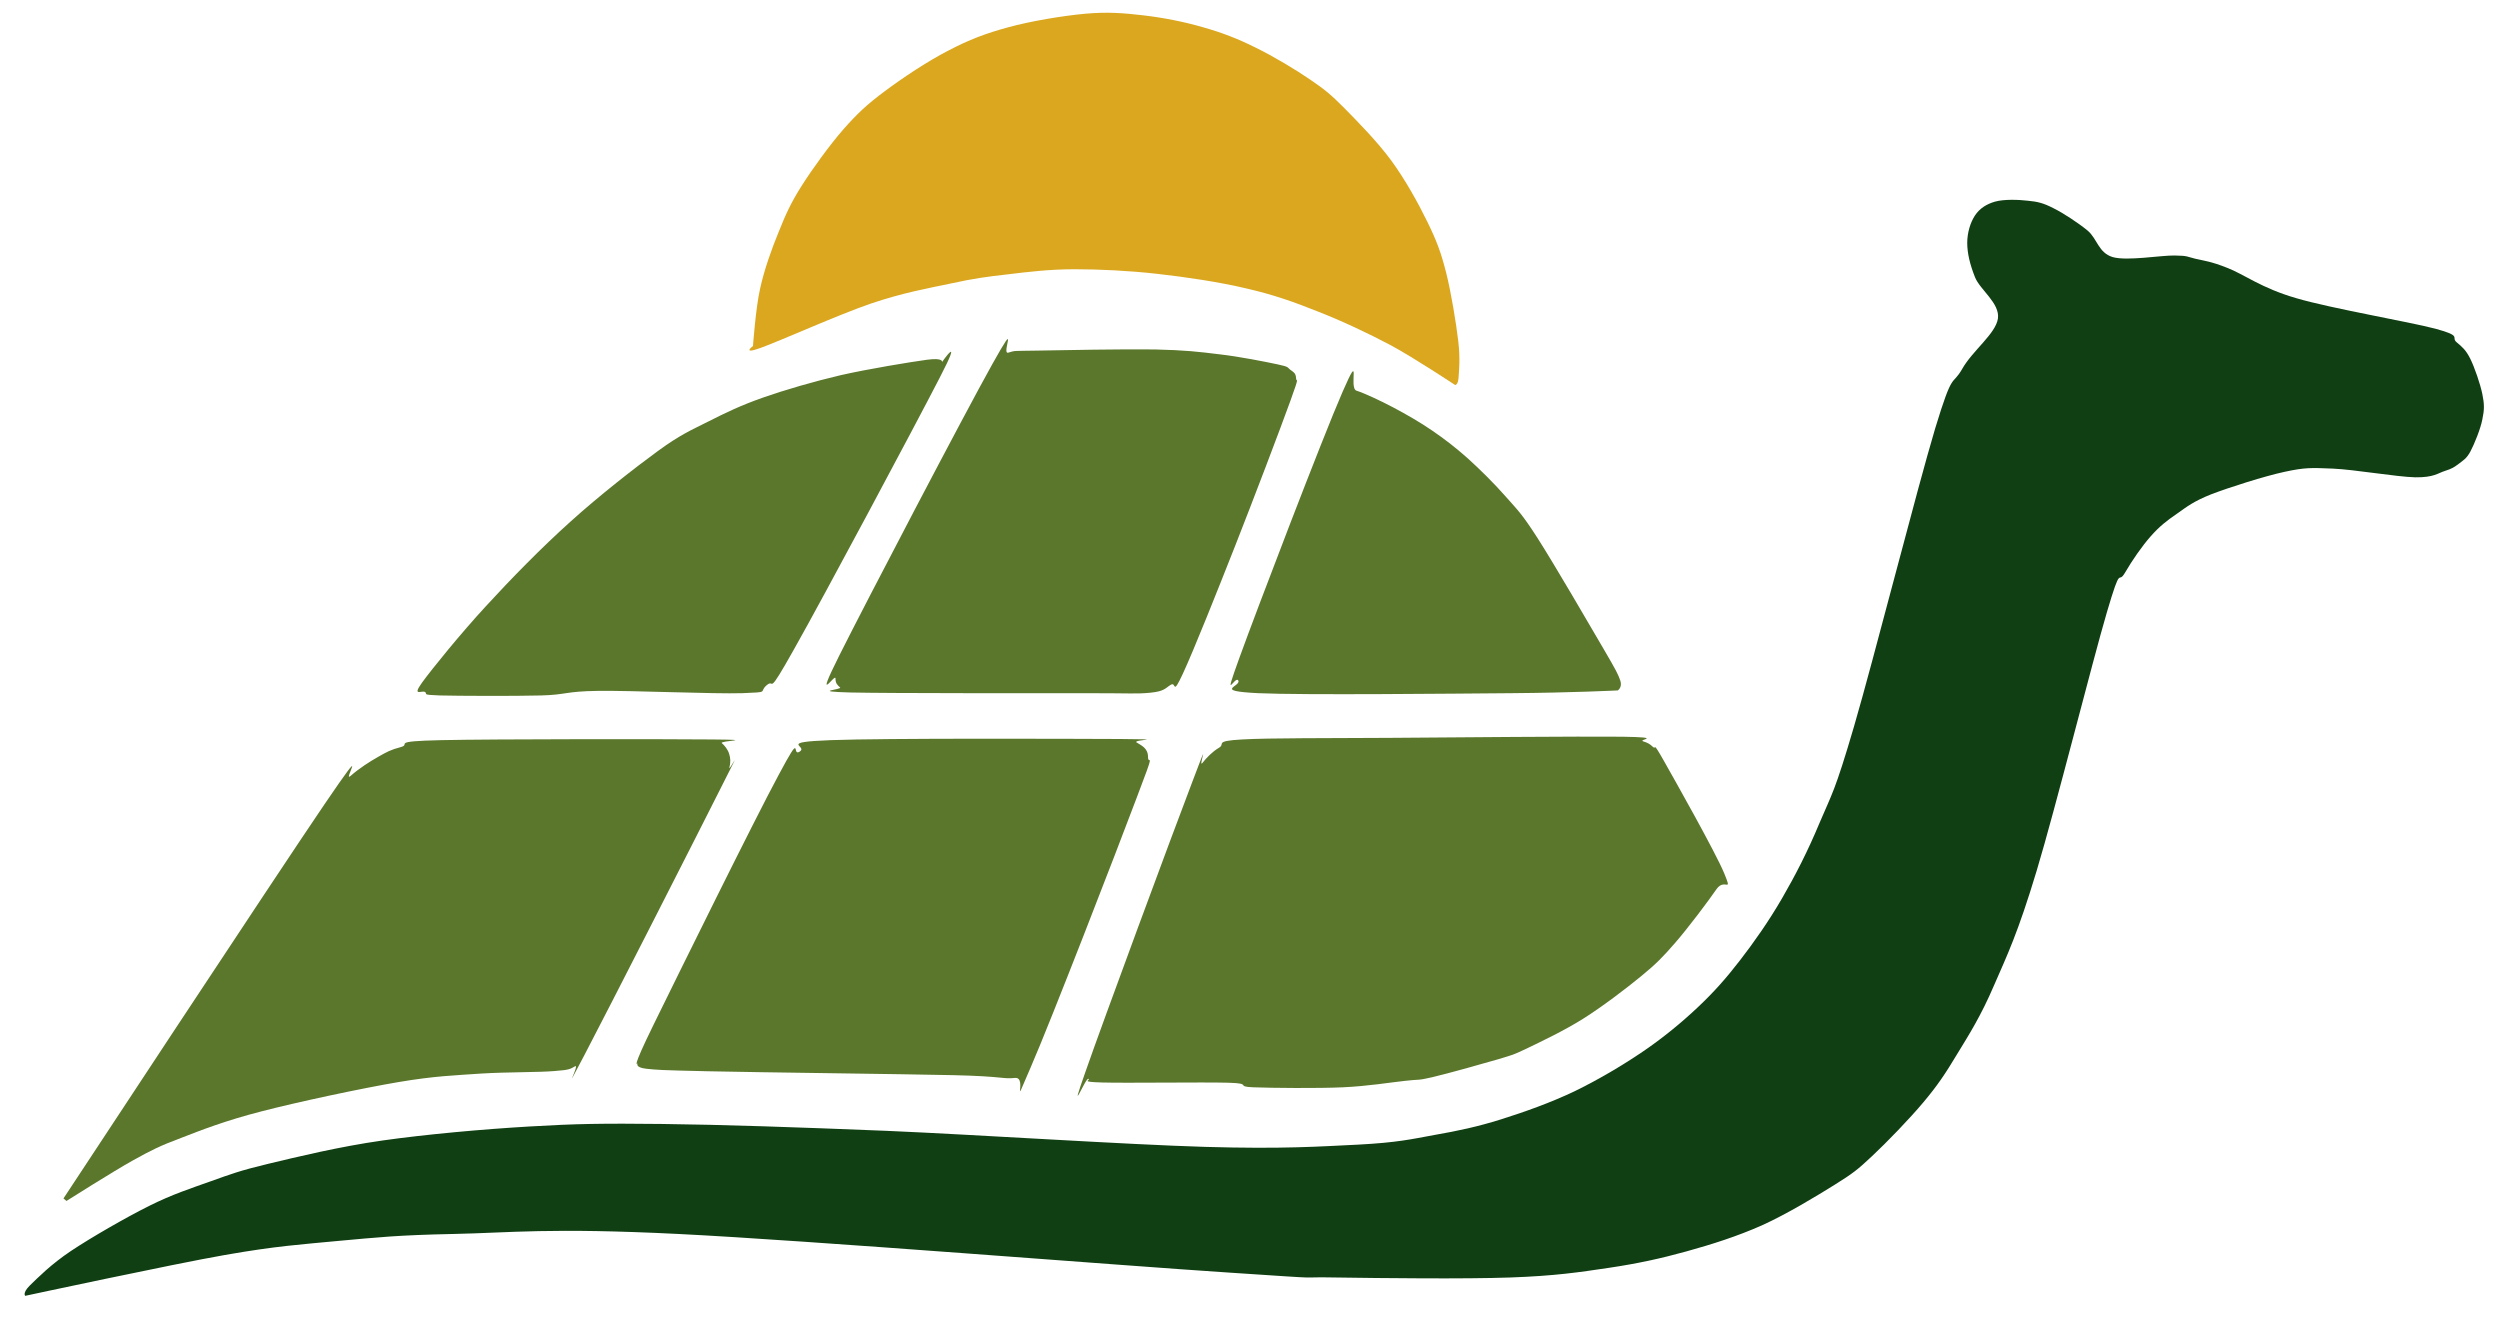
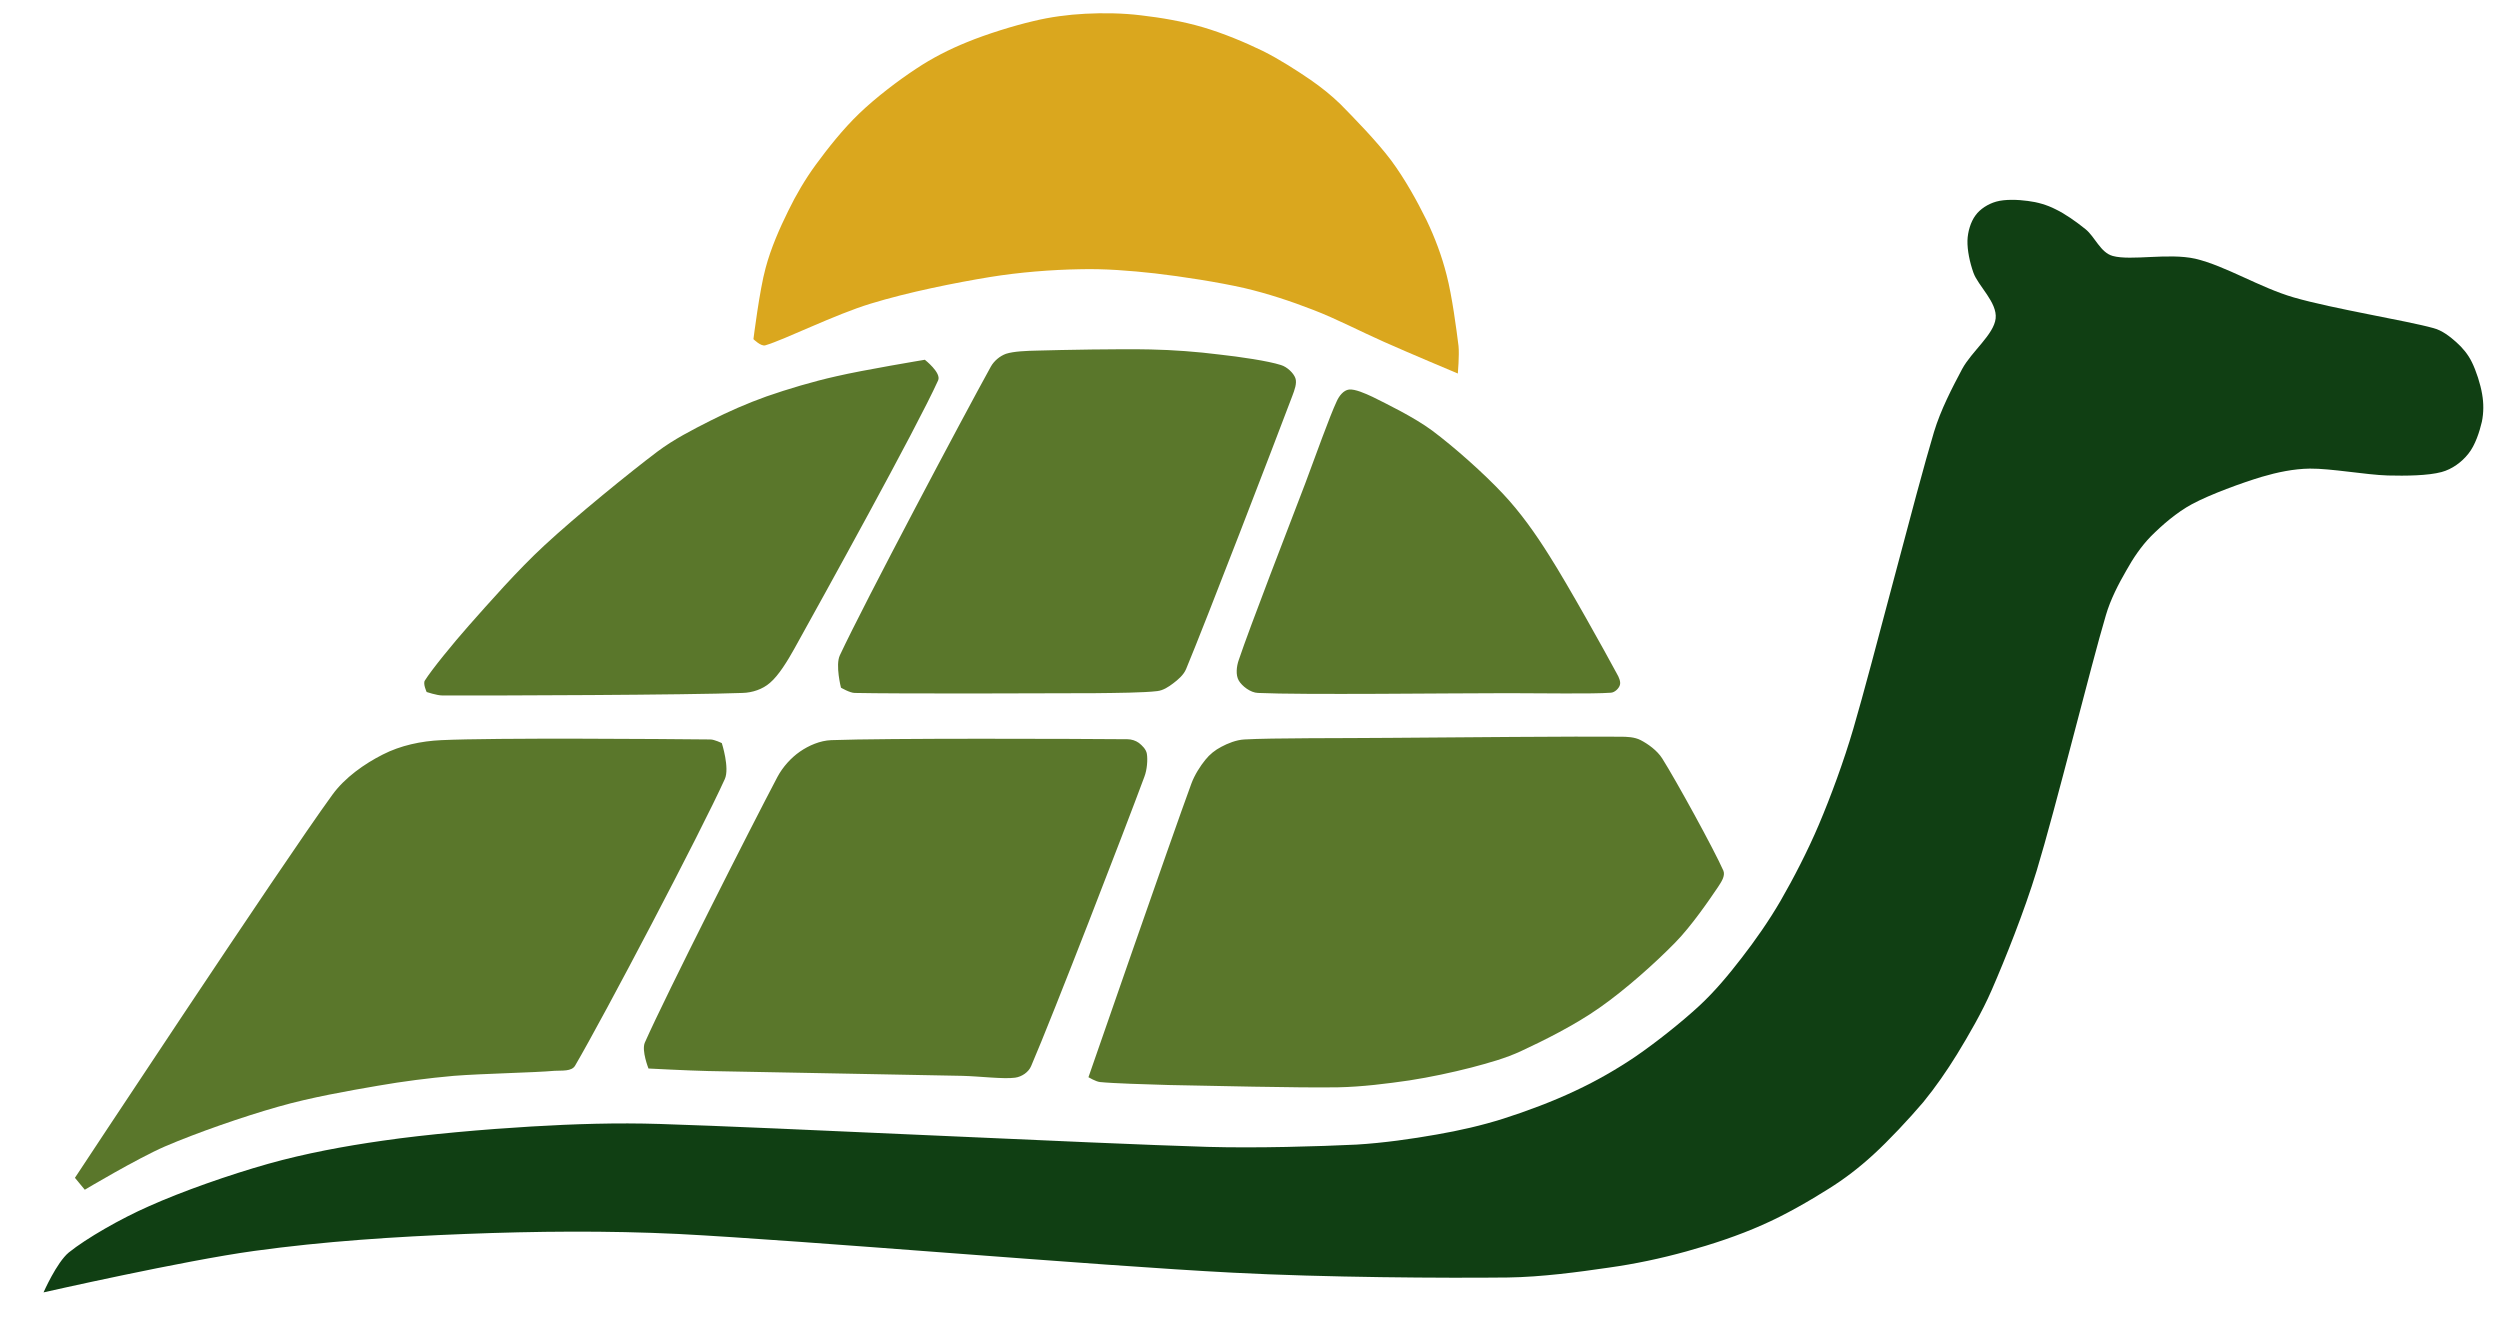
<svg xmlns="http://www.w3.org/2000/svg" viewBox="106 182 1091 575">
-   <path fill="#daa71e" fill-rule="evenodd" d="M579.5 188.0C589.4 187.1 596.4 187.7 605.0 188.7C613.6 189.7 622.8 191.5 631.0 193.9C639.2 196.2 646.2 198.9 654.0 202.8C661.8 206.6 671.6 212.5 678.0 216.9C684.4 221.3 686.6 223.1 692.5 229.0C698.3 234.9 707.0 243.7 713.1 252.0C719.2 260.3 725.0 270.8 729.0 279.0C733.0 287.2 734.9 292.3 737.1 301.0C739.3 309.7 741.5 323.3 742.4 331.0C743.3 338.7 742.7 343.8 742.5 347.0C742.2 350.2 741.0 350.0 741.0 350.0C741.0 350.0 723.0 338.1 713.0 332.7C703.0 327.4 691.5 322.0 681.0 317.9C670.5 313.7 661.7 310.6 650.0 307.9C638.3 305.1 623.5 302.9 611.0 301.5C598.5 300.1 585.8 299.5 575.0 299.5C564.2 299.5 555.0 300.6 546.0 301.7C537.0 302.7 531.0 303.5 521.0 305.7C511.0 307.8 499.8 309.8 486.0 314.5C472.2 319.2 446.6 330.7 438.0 333.8C429.4 336.9 434.6 333.0 434.6 333.0C434.6 333.0 435.8 316.3 437.7 308.0C439.5 299.7 442.8 290.5 445.9 283.0C448.9 275.5 451.2 270.4 455.9 263.0C460.6 255.6 468.0 245.4 474.0 238.5C480.0 231.7 484.3 227.6 492.0 221.9C499.7 216.1 511.0 208.6 520.0 204.0C529.0 199.3 536.1 196.6 546.0 193.9C555.9 191.2 569.7 188.9 579.5 188.0Z" />
-   <path fill="#5a772b" fill-rule="evenodd" d="M558.7 335.0C569.4 334.8 596.8 334.3 610.0 334.5C623.2 334.8 629.1 335.5 638.0 336.6C646.9 337.6 658.3 339.9 663.5 341.0C668.7 342.1 667.7 342.3 669.0 343.3C670.3 344.3 671.5 344.7 671.6 347.0C671.6 349.3 673.5 344.8 669.1 357.0C664.7 369.2 652.9 400.2 645.1 420.0C637.3 439.8 626.9 465.9 622.2 476.0C617.5 486.1 619.4 479.4 617.0 480.8C614.6 482.2 614.3 483.7 608.0 484.3C601.7 484.9 600.8 484.5 579.0 484.5C557.2 484.5 494.7 484.6 477.0 484.2C459.3 483.7 473.7 483.0 472.6 482.0C471.5 481.0 470.6 480.3 470.6 478.0C470.5 475.7 460.9 490.8 472.3 468.0C483.7 445.2 526.7 363.0 539.0 341.0C551.3 319.0 542.7 336.9 546.0 335.9C549.3 334.9 548.1 335.2 558.7 335.0ZM510.5 339.0C517.9 338.0 517.1 340.0 517.1 340.0C517.1 340.0 526.8 326.2 516.0 347.0C505.3 367.8 465.3 442.7 452.7 465.0C440.2 487.3 444.4 477.8 440.6 481.0C436.9 484.2 442.3 484.0 430.0 484.5C417.7 484.9 381.7 483.3 367.0 483.5C352.3 483.7 353.5 485.2 342.0 485.5C330.5 485.8 306.4 485.7 298.0 485.5C289.6 485.2 292.8 484.9 291.5 484.0C290.2 483.1 285.7 486.2 290.1 480.0C294.6 473.8 307.2 458.3 318.0 446.6C328.8 434.8 342.5 420.8 355.0 409.6C367.5 398.3 383.0 386.2 393.0 378.9C403.0 371.6 407.3 369.9 415.0 366.0C422.7 362.1 429.3 358.9 439.0 355.5C448.7 352.1 461.1 348.5 473.0 345.7C484.9 343.0 503.2 340.0 510.5 339.0ZM691.9 353.0C700.4 333.6 694.3 351.4 698.0 352.5C701.7 353.7 708.5 356.9 714.0 359.8C719.5 362.7 725.6 366.2 731.0 369.9C736.4 373.6 741.1 377.2 746.5 382.0C751.8 386.8 757.9 392.8 763.0 398.6C768.1 404.4 770.0 405.9 777.1 417.0C784.2 428.1 799.7 454.7 805.7 465.0C811.7 475.3 812.0 476.0 813.1 479.0C814.1 482.0 812.0 483.3 812.0 483.3C812.0 483.3 792.2 484.3 766.0 484.5C739.8 484.7 674.9 485.4 655.0 484.5C635.1 483.5 647.7 481.6 646.4 479.0C645.0 476.4 639.3 490.0 646.9 469.0C654.5 448.0 683.4 372.4 691.9 353.0ZM712.5 504.0C740.2 503.8 795.6 503.3 814.0 503.5C832.4 503.8 820.8 504.7 823.0 505.5C825.2 506.2 825.9 506.6 827.4 508.0C828.9 509.4 826.9 504.8 832.1 514.0C837.3 523.2 854.5 553.7 858.4 563.0C862.2 572.3 858.7 564.9 855.1 570.0C851.6 575.1 842.5 587.2 837.0 593.5C831.5 599.8 828.9 602.5 822.2 608.0C815.5 613.5 805.4 621.2 797.0 626.5C788.6 631.8 778.2 636.7 772.0 639.7C765.8 642.6 766.8 642.1 760.0 644.2C753.2 646.2 737.8 650.5 731.0 652.1C724.2 653.7 725.5 652.9 719.0 653.7C712.5 654.4 703.0 656.0 692.0 656.5C681.0 657.0 661.3 656.8 653.0 656.5C644.7 656.2 653.0 654.8 642.0 654.5C631.0 654.2 597.2 654.7 587.0 654.4C576.8 654.1 582.2 653.5 581.0 652.8C579.8 652.0 572.0 671.6 579.6 650.0C587.1 628.4 617.8 545.5 626.4 523.0C634.9 500.5 628.7 517.4 630.7 515.0C632.6 512.6 635.1 510.0 638.0 508.3C640.9 506.6 635.6 505.4 648.0 504.7C660.4 504.0 684.9 504.2 712.5 504.0ZM298.5 505.0C321.2 504.5 396.6 504.5 417.0 504.7C437.4 504.9 419.8 505.2 421.0 506.3C422.2 507.3 423.7 509.2 424.2 511.0C424.8 512.8 424.9 514.7 424.3 517.0C423.8 519.3 431.6 504.1 421.0 525.0C410.5 545.9 371.7 622.1 361.0 642.5C350.3 662.8 359.2 646.1 357.0 647.3C354.8 648.5 354.8 648.9 348.0 649.4C341.2 650.0 327.3 649.8 316.0 650.5C304.7 651.3 296.0 651.5 280.0 654.2C264.0 656.9 235.9 662.9 220.1 667.0C204.2 671.1 194.3 675.0 185.0 678.6C175.7 682.1 172.3 683.8 164.0 688.4C155.7 693.0 135.0 706.1 135.0 706.1C135.0 706.1 133.7 705.0 133.7 705.0C133.7 705.0 226.7 563.7 247.6 533.0C268.5 502.3 255.1 524.1 259.0 520.6C262.9 517.2 267.3 514.4 271.0 512.3C274.7 510.2 276.4 509.2 281.0 508.0C285.6 506.7 275.9 505.5 298.5 505.0ZM468.5 505.0C491.9 504.1 572.8 504.4 595.0 504.5C617.2 504.7 600.0 504.7 602.0 506.0C604.0 507.3 607.0 508.4 607.0 512.4C607.0 516.4 610.7 507.4 602.1 530.0C593.6 552.6 564.6 627.6 555.7 648.0C546.9 668.4 554.6 651.9 549.0 652.4C543.4 653.0 544.3 651.7 522.0 651.2C499.7 650.7 437.3 650.0 415.0 649.5C392.7 649.0 393.1 648.9 388.0 648.4C382.9 647.8 384.3 646.0 384.3 646.0C384.3 646.0 381.0 650.0 391.3 629.0C401.6 608.0 435.2 539.8 445.9 520.0C456.5 500.2 451.2 512.5 455.0 510.0C458.8 507.5 445.2 505.9 468.5 505.0Z" />
-   <path fill="#103f13" fill-rule="evenodd" d="M976.6 270.0C980.5 268.9 986.8 269.1 991.0 269.6C995.2 270.0 997.7 270.6 1002.0 272.8C1006.3 274.9 1012.7 279.1 1017.0 282.6C1021.3 286.2 1021.7 292.3 1028.0 294.2C1034.3 296.0 1049.0 293.4 1055.0 293.5C1061.0 293.6 1060.2 294.0 1064.0 294.9C1067.8 295.8 1070.7 296.0 1078.0 298.9C1085.3 301.7 1092.8 307.7 1108.0 312.1C1123.2 316.6 1157.3 322.4 1169.0 325.5C1180.7 328.7 1175.5 329.1 1178.0 331.3C1180.5 333.4 1182.1 334.7 1184.0 338.5C1185.9 342.3 1188.4 349.6 1189.3 354.0C1190.2 358.4 1190.2 360.8 1189.3 365.0C1188.5 369.2 1185.8 375.8 1184.1 379.0C1182.4 382.2 1180.9 382.9 1179.0 384.4C1177.1 385.8 1176.2 386.5 1173.0 387.5C1169.8 388.5 1168.2 390.4 1160.0 390.3C1151.8 390.1 1133.5 386.9 1124.0 386.5C1114.5 386.1 1111.8 386.0 1103.0 387.9C1094.2 389.8 1078.8 394.7 1071.0 397.7C1063.2 400.8 1060.4 403.1 1056.0 406.2C1051.6 409.2 1048.4 411.7 1044.6 416.0C1040.8 420.3 1036.5 426.5 1033.3 432.0C1030.1 437.5 1031.9 427.3 1025.5 449.0C1019.1 470.7 1003.0 534.8 994.8 562.0C986.6 589.2 982.0 598.7 976.2 612.0C970.5 625.3 965.3 633.5 960.1 642.0C955.0 650.5 951.6 655.6 945.4 663.0C939.2 670.4 929.4 680.5 923.0 686.5C916.6 692.5 914.7 694.0 906.7 699.0C898.7 704.0 885.8 711.8 875.0 716.7C864.2 721.5 853.2 725.0 842.0 728.1C830.8 731.2 820.8 733.4 808.0 735.3C795.2 737.2 784.8 738.8 765.0 739.5C745.2 740.2 709.3 739.8 689.0 739.5C668.7 739.1 690.8 740.6 643.0 737.4C595.2 734.3 458.5 723.3 402.0 720.5C345.5 717.7 328.7 720.0 304.0 720.5C279.3 721.0 270.7 722.0 254.0 723.5C237.3 725.1 226.8 725.7 204.0 729.7C181.2 733.7 117.0 747.5 117.0 747.5C117.0 747.5 115.7 746.3 119.0 743.0C122.4 739.7 128.3 733.7 137.0 727.9C145.7 722.1 160.8 713.4 171.0 708.3C181.2 703.2 189.3 700.6 198.0 697.5C206.7 694.4 210.5 692.9 223.0 689.9C235.5 686.9 254.0 682.4 273.0 679.7C292.0 677.0 316.7 674.8 337.0 673.6C357.3 672.4 369.0 672.2 395.0 672.5C421.0 672.8 453.5 673.9 493.0 675.5C532.5 677.2 597.7 681.5 632.0 682.5C666.3 683.5 682.3 682.3 699.0 681.5C715.7 680.6 721.7 679.2 732.0 677.3C742.3 675.5 750.8 673.7 761.0 670.5C771.2 667.3 782.7 663.2 793.0 658.3C803.3 653.3 813.8 647.1 822.8 641.0C831.8 634.9 839.9 628.2 847.0 621.5C854.1 614.8 859.3 608.9 865.4 601.0C871.5 593.1 877.9 584.0 883.7 574.0C889.5 564.0 894.9 553.5 900.1 541.0C905.4 528.5 906.7 527.7 915.1 499.0C923.5 470.3 942.7 395.0 950.5 369.0C958.4 343.0 957.7 351.0 962.3 343.0C966.8 335.0 976.9 327.7 977.9 321.0C978.8 314.3 970.1 308.5 967.9 303.0C965.7 297.5 964.5 292.5 964.5 288.0C964.5 283.5 965.9 279.0 967.9 276.0C969.9 273.0 972.8 271.1 976.6 270.0Z" />
+   <path fill="#daa71e" fill-rule="evenodd" d="M579.6 188.0C587.4 187.6 595.9 187.7 604.0 188.7C612.6 189.7 622.2 191.3 631.0 193.9C639.8 196.5 649.2 200.4 657.0 204.2C664.3 207.8 672.3 213.0 678.0 216.9C682.6 220.1 687.0 223.6 691.0 227.5C696.8 233.4 706.8 243.6 713.1 252.0C719.1 260.1 724.4 269.7 728.5 278.0C732.2 285.7 735.2 293.7 737.3 302.0C739.7 311.2 741.6 325.8 742.5 333.0C742.9 337.0 742.2 345.0 742.2 345.0C742.2 345.0 720.5 335.9 710.0 331.2C699.6 326.6 689.2 321.1 679.0 317.2C669.2 313.4 659.2 310.1 649.0 307.7C637.5 305.1 622.0 302.7 610.0 301.3C599.1 300.1 588.0 299.2 577.0 299.5C565.0 299.7 550.9 300.8 538.0 302.9C522.8 305.4 502.3 309.5 486.0 314.5C470.2 319.3 448.5 330.2 440.0 332.7C438.1 333.3 434.8 330.0 434.8 330.0C434.8 330.0 437.5 308.3 440.1 299.0C442.4 290.3 446.3 281.5 450.0 274.0C453.4 267.0 457.4 260.2 462.0 253.9C467.2 246.8 473.9 238.3 481.0 231.5C488.3 224.5 497.9 217.2 505.8 212.0C512.7 207.4 520.3 203.5 528.0 200.4C536.5 196.9 548.4 193.2 557.0 191.2C564.4 189.4 572.0 188.4 579.6 188.0Z" />
+   <path fill="#5a772b" fill-rule="evenodd" d="M558.6 335.0C569.1 334.7 594.8 334.2 608.0 334.5C618.0 334.7 628.5 335.5 638.0 336.7C647.1 337.7 659.4 339.5 665.0 341.3C667.7 342.1 670.5 344.8 671.3 347.0C672.1 349.2 670.9 352.3 670.0 354.7C662.0 375.9 632.3 453.1 623.6 474.0C622.5 476.6 620.1 478.6 618.0 480.2C615.9 481.8 613.6 483.3 611.0 483.6C605.3 484.3 593.0 484.4 584.0 484.5C562.0 484.6 497.5 484.8 479.0 484.4C476.9 484.4 473.0 482.1 473.0 482.1C473.0 482.1 470.5 472.3 472.5 468.0C483.4 444.7 526.3 363.9 538.4 342.0C539.8 339.5 542.3 337.4 545.0 336.4C548.4 335.3 554.0 335.1 558.6 335.0ZM509.6 339.0C509.6 339.0 516.9 344.7 515.4 348.0C505.9 369.0 464.9 443.0 452.7 465.0C449.7 470.4 445.8 476.8 442.0 480.0C438.8 482.8 434.3 484.3 430.0 484.4C406.2 485.3 322.0 485.6 299.0 485.5C296.7 485.5 292.2 484.0 292.2 484.0C292.2 484.0 290.5 480.4 291.4 479.0C294.4 474.2 303.8 462.7 310.6 455.0C319.3 445.2 331.8 430.9 343.6 420.0C357.3 407.3 380.9 388.1 393.0 379.0C400.1 373.7 408.1 369.6 416.0 365.6C423.9 361.6 432.1 358.0 440.5 355.0C449.7 351.8 460.7 348.5 471.0 346.2C482.5 343.5 509.6 339.0 509.6 339.0ZM694.7 352.0C697.3 351.7 701.8 353.7 705.0 355.2C711.0 358.2 723.0 364.0 731.0 369.9C740.5 377.0 753.5 388.5 762.0 397.6C769.6 405.7 776.1 414.9 782.0 424.3C790.3 437.3 806.5 466.5 811.6 476.0C812.5 477.5 813.4 479.6 812.9 481.0C812.5 482.4 810.7 484.2 809.0 484.3C800.8 484.9 779.0 484.5 764.0 484.5C738.3 484.5 674.6 485.3 655.0 484.4C651.7 484.3 648.0 481.4 646.6 479.0C645.2 476.6 645.6 472.8 646.6 470.0C651.4 455.7 668.4 411.8 675.6 393.0C680.1 381.0 686.2 363.8 689.4 357.0C690.4 354.8 692.3 352.3 694.7 352.0ZM712.6 504.0C739.9 503.8 794.8 503.3 813.0 503.5C816.0 503.5 819.3 503.6 822.0 505.0C825.1 506.6 829.2 509.5 831.4 513.0C837.4 522.5 854.0 552.7 858.1 562.0C859.0 564.3 857.1 567.0 855.8 569.0C852.3 574.2 844.2 586.1 837.0 593.4C828.4 602.2 815.2 614.0 804.0 621.8C793.4 629.3 779.3 636.3 770.0 640.6C763.0 643.9 755.5 645.9 748.0 647.9C739.8 650.0 730.1 652.1 721.0 653.5C711.3 654.9 700.4 656.3 690.0 656.5C672.5 656.8 633.3 655.8 616.0 655.5C606.0 655.2 591.8 654.8 586.0 654.2C584.2 654.0 581.0 652.1 581.0 652.1C581.0 652.1 617.4 547.1 625.9 524.0C627.3 520.2 629.8 516.3 632.0 513.6C633.9 511.2 636.3 509.3 639.0 507.9C641.8 506.4 645.5 504.9 649.0 504.7C661.3 504.0 691.4 504.2 712.6 504.0ZM298.6 505.0C322.4 503.9 395.6 504.5 416.0 504.7C417.8 504.7 421.0 506.3 421.0 506.3C421.0 506.3 424.5 517.2 422.3 522.0C411.7 545.4 369.4 625.8 357.0 647.0C355.5 649.7 351.1 649.1 348.0 649.3C339.2 650.1 316.8 650.5 304.0 651.5C292.9 652.5 281.9 653.9 271.0 655.8C258.2 658.0 241.6 660.9 227.3 665.0C211.8 669.4 192.0 676.3 178.0 682.3C165.8 687.6 143.0 701.2 143.0 701.2C143.0 701.2 138.7 696.0 138.7 696.0C138.7 696.0 228.6 559.7 251.0 528.9C256.5 521.3 265.1 515.3 273.0 511.3C280.8 507.3 289.8 505.4 298.6 505.0ZM468.7 505.0C492.5 504.1 575.6 504.4 598.0 504.6C599.8 504.6 601.6 505.2 603.0 506.2C604.4 507.3 606.2 509.0 606.5 511.0C606.9 513.5 606.6 517.9 605.4 521.0C597.0 543.7 565.4 625.4 556.0 647.2C554.9 649.9 551.9 651.9 549.0 652.3C544.0 653.0 533.7 651.7 526.0 651.5C503.7 651.0 437.8 649.9 415.0 649.4C406.3 649.2 389.0 648.3 389.0 648.3C389.0 648.3 385.9 640.5 387.4 637.0C396.8 615.8 434.1 542.2 445.3 521.0C447.6 516.7 451.2 512.7 455.1 510.0C459.0 507.3 463.9 505.2 468.7 505.0Z" />
+   <path fill="#103f13" fill-rule="evenodd" d="M977.1 270.0C980.9 268.9 986.7 269.1 991.0 269.7C995.1 270.2 999.3 271.4 1003.0 273.3C1007.2 275.3 1012.0 278.7 1016.1 282.0C1020.3 285.4 1022.6 292.2 1028.0 293.7C1036.0 295.9 1052.3 292.3 1064.0 294.9C1077.2 298.0 1092.2 307.5 1107.0 311.8C1124.3 316.8 1156.2 321.9 1168.0 325.2C1171.8 326.2 1175.2 328.9 1178.0 331.4C1180.7 333.8 1183.1 336.7 1184.7 340.0C1186.6 343.8 1188.5 349.7 1189.2 354.0C1189.9 357.9 1189.9 362.1 1189.1 366.0C1188.1 370.3 1186.2 376.3 1183.2 380.0C1180.3 383.7 1176.0 386.8 1171.5 388.0C1165.6 389.6 1155.8 389.7 1148.0 389.5C1138.4 389.2 1123.2 386.4 1114.0 386.5C1106.9 386.6 1099.8 388.1 1093.0 390.1C1084.4 392.7 1070.6 397.7 1062.6 402.0C1055.9 405.6 1049.5 411.2 1044.7 416.0C1040.4 420.4 1036.9 425.6 1033.9 431.0C1030.6 436.7 1027.0 443.6 1025.0 450.5C1018.5 472.3 1003.1 534.7 994.8 562.0C989.4 579.7 981.0 600.7 975.2 614.0C971.0 623.7 965.1 633.8 960.1 642.0C955.6 649.3 950.7 656.4 945.3 663.0C939.1 670.3 930.3 679.7 923.4 686.0C917.4 691.5 910.9 696.5 904.0 700.8C895.9 705.9 885.1 712.2 875.0 716.6C864.7 721.2 853.2 725.0 842.0 728.1C830.8 731.2 819.5 733.6 808.0 735.2C795.0 737.1 778.7 739.3 764.0 739.5C736.7 739.8 684.0 739.5 644.0 737.4C583.7 734.3 457.8 723.4 402.0 720.5C371.0 719.0 339.8 719.3 309.0 720.5C278.3 721.7 247.5 723.7 217.0 727.9C186.3 732.1 125.0 746.0 125.0 746.0C125.0 746.0 130.7 733.0 136.0 728.6C143.7 722.4 158.7 713.8 171.0 708.4C185.5 701.9 206.0 694.7 223.0 689.9C239.4 685.3 256.2 682.2 273.0 679.8C292.2 677.0 317.8 674.8 338.0 673.6C356.6 672.5 375.3 671.9 394.0 672.5C443.2 674.0 582.3 681.0 633.0 682.5C654.7 683.1 681.3 682.3 698.0 681.5C709.7 680.8 722.3 679.0 733.0 677.1C742.8 675.4 752.5 673.2 762.0 670.2C772.1 667.0 783.8 662.6 793.5 658.0C802.7 653.7 811.6 648.6 820.0 642.9C829.0 636.7 839.8 628.1 847.5 621.0C854.3 614.7 860.3 607.5 866.0 600.1C871.9 592.5 878.0 583.8 883.1 575.0C888.7 565.3 894.9 553.3 899.7 542.0C905.0 529.5 910.6 514.3 914.8 500.0C923.2 471.4 942.1 396.7 950.0 370.5C952.9 360.9 957.9 351.3 962.3 343.0C966.5 335.3 976.1 328.0 976.9 321.0C977.7 314.0 969.2 306.7 967.2 301.0C965.6 296.5 964.5 291.2 964.6 287.0C964.7 283.2 966.0 278.8 968.1 276.0C970.1 273.2 973.6 271.0 977.1 270.0Z" />
</svg>
